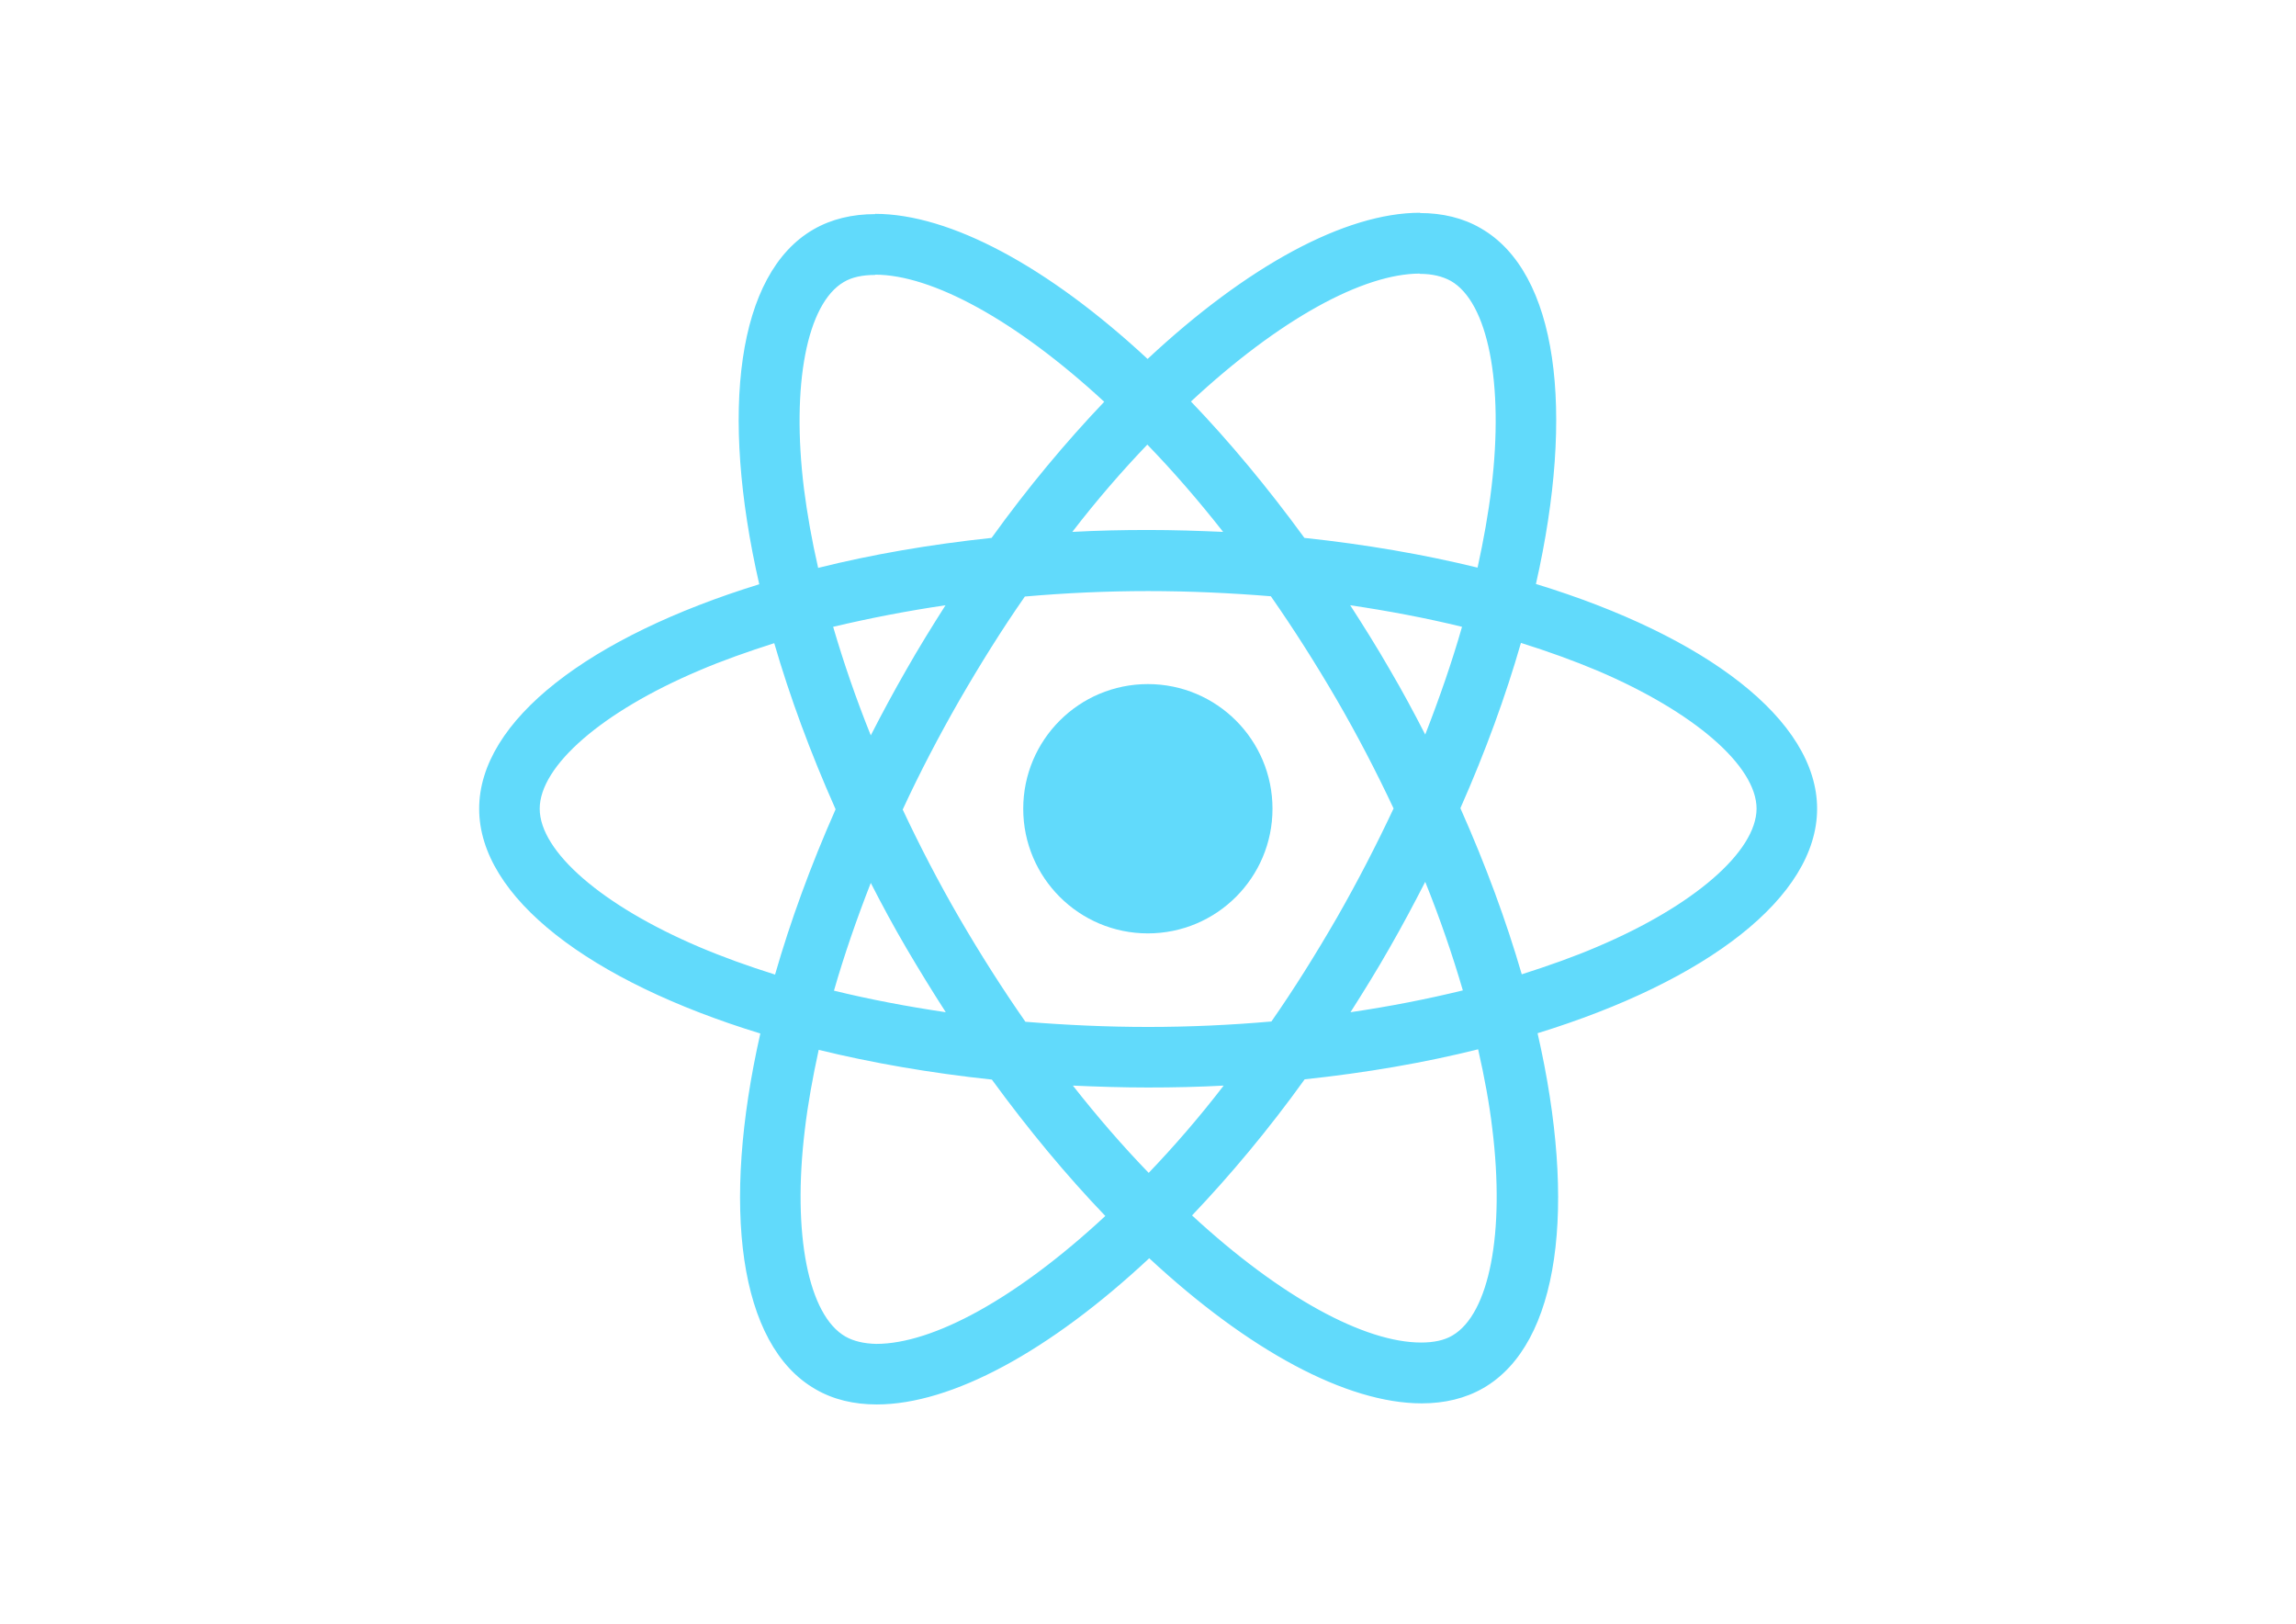
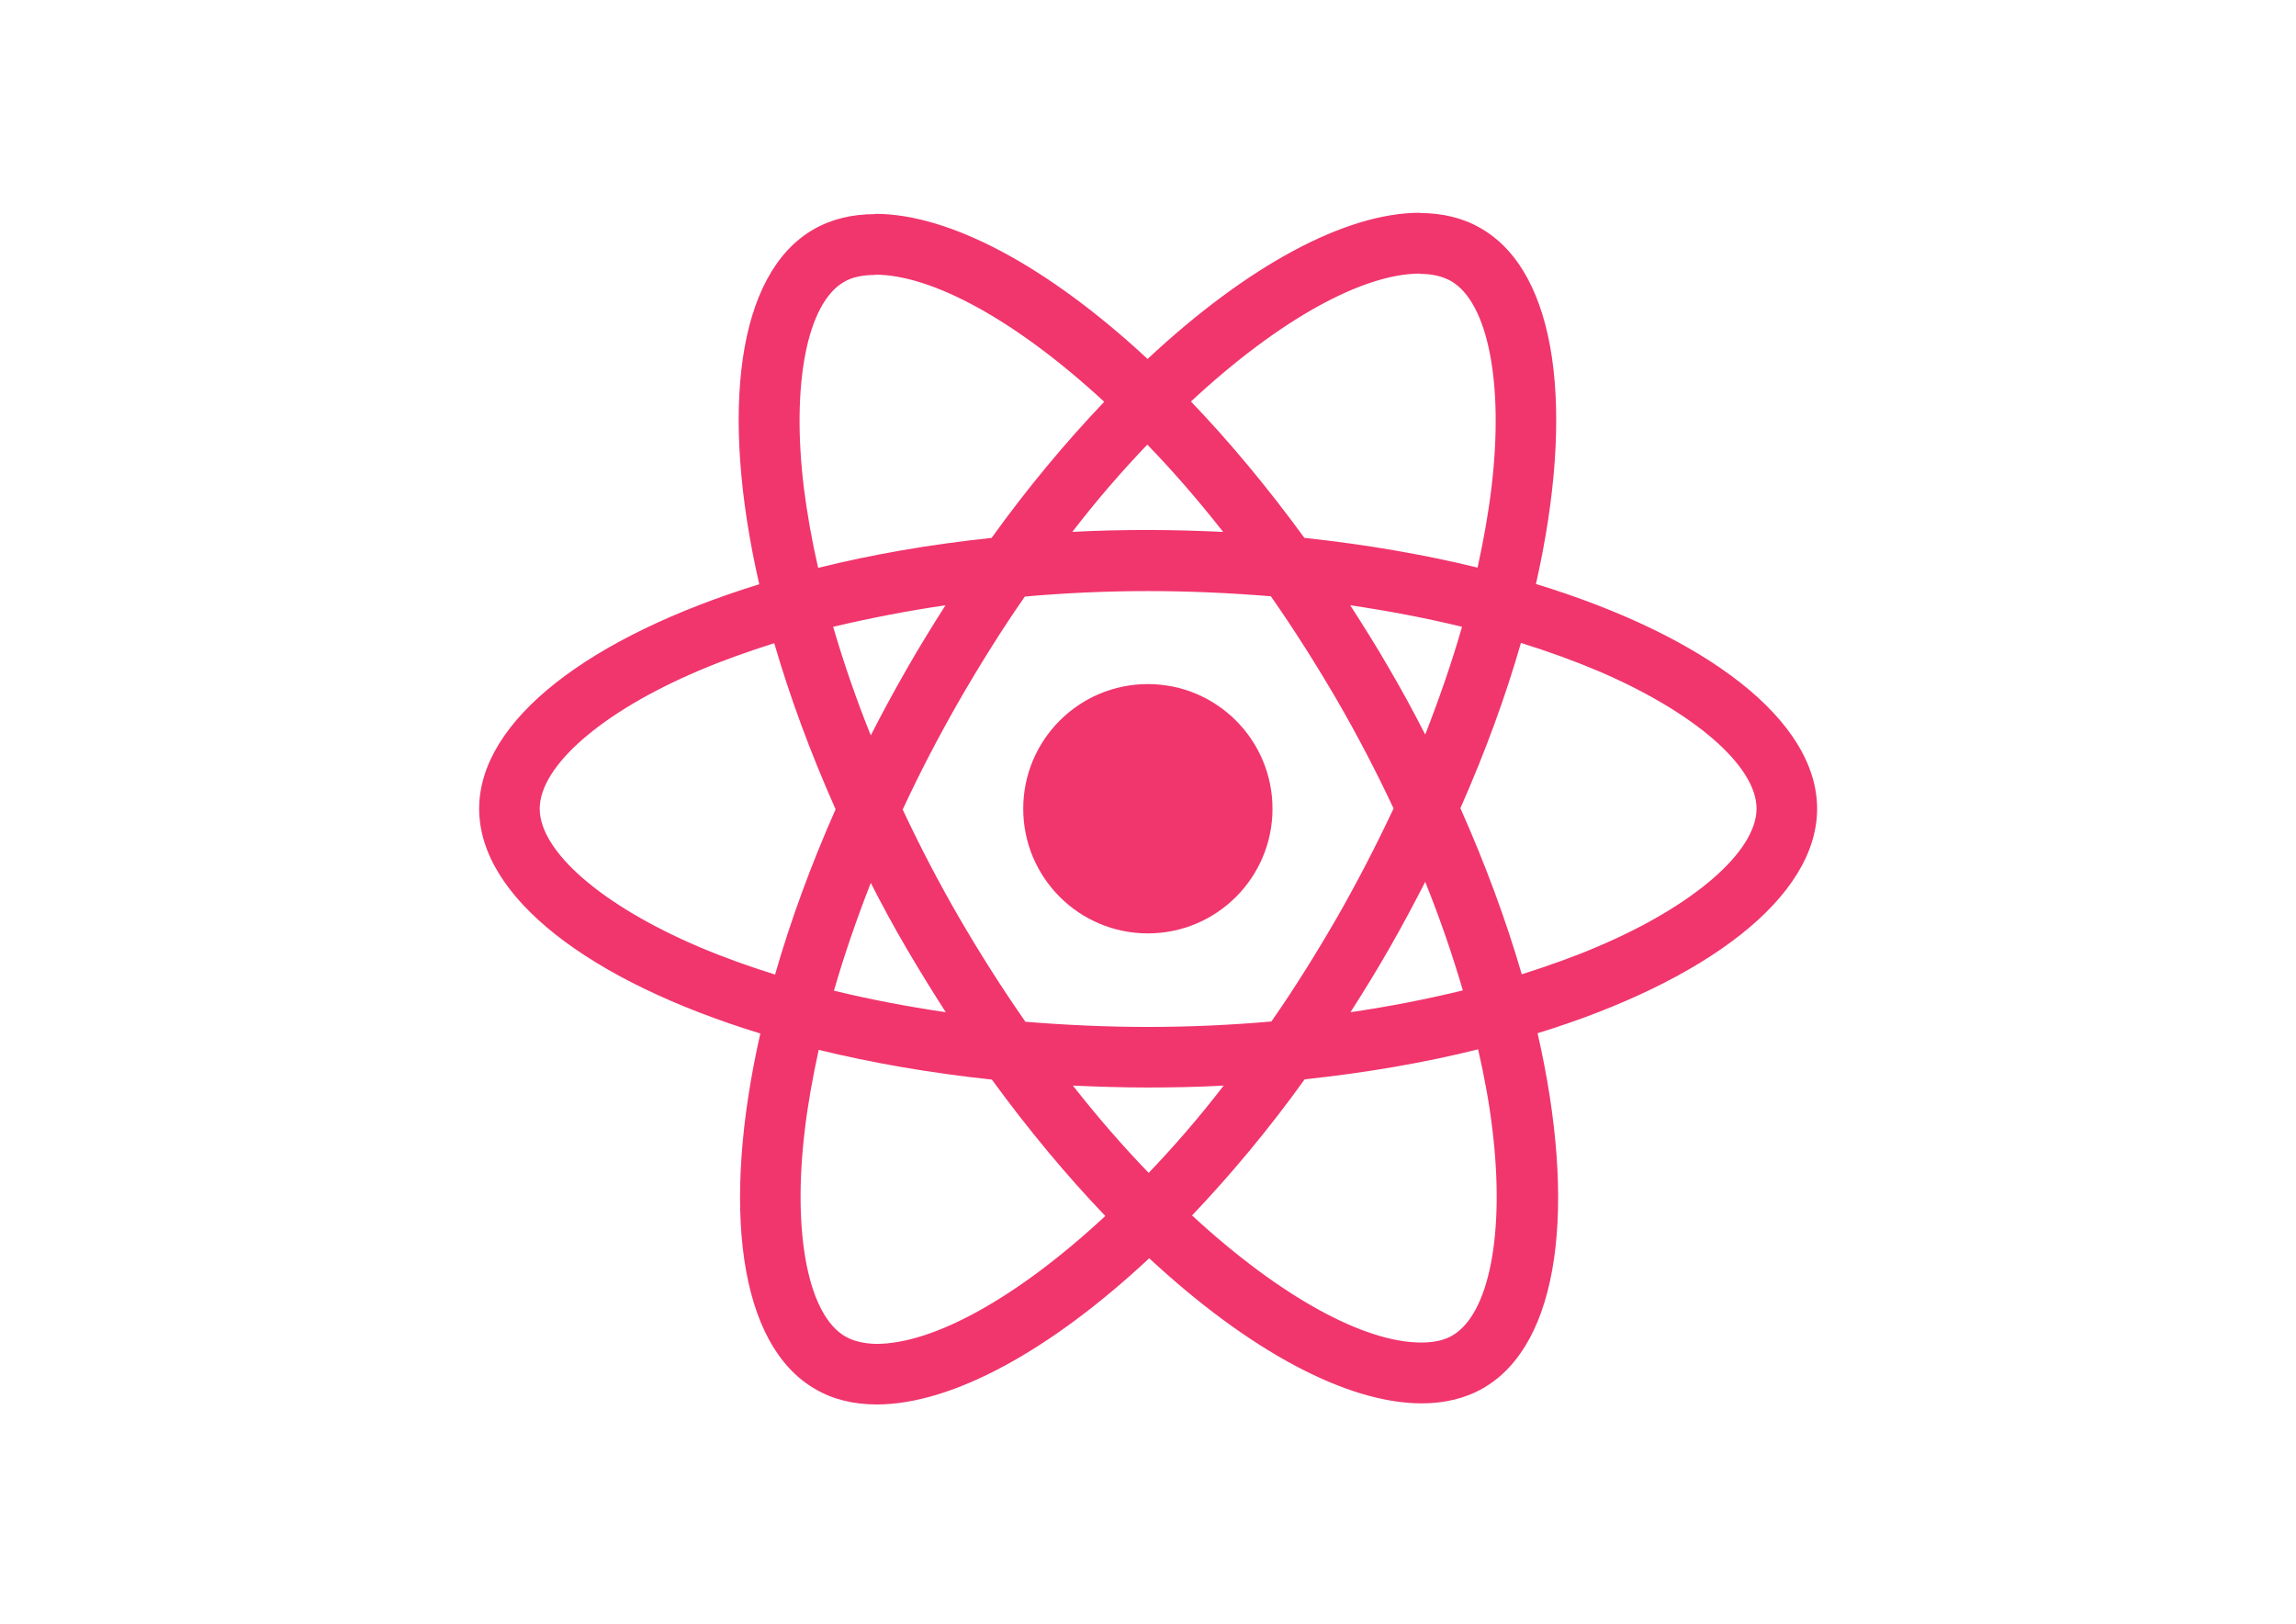
<svg xmlns="http://www.w3.org/2000/svg" viewBox="0 0 841.9 595.3">
-   <g fill="#61DAFB">
+   <g fill="#f1356d">
    <path d="M666.3 296.5c0-32.5-40.7-63.3-103.1-82.4 14.4-63.6 8-114.2-20.2-130.4-6.5-3.8-14.1-5.6-22.4-5.6v22.3c4.6 0 8.3.9 11.4 2.6 13.6 7.8 19.5 37.5 14.9 75.7-1.1 9.4-2.9 19.3-5.1 29.4-19.6-4.8-41-8.5-63.5-10.9-13.5-18.5-27.5-35.3-41.6-50 32.6-30.3 63.2-46.9 84-46.9V78c-27.5 0-63.5 19.6-99.9 53.6-36.4-33.8-72.4-53.2-99.9-53.2v22.3c20.7 0 51.4 16.5 84 46.6-14 14.7-28 31.4-41.3 49.9-22.6 2.4-44 6.1-63.6 11-2.3-10-4-19.7-5.2-29-4.7-38.2 1.1-67.9 14.6-75.8 3-1.8 6.9-2.6 11.5-2.6V78.5c-8.4 0-16 1.8-22.6 5.6-28.1 16.2-34.4 66.7-19.9 130.1-62.2 19.2-102.7 49.9-102.7 82.3 0 32.5 40.7 63.3 103.1 82.4-14.4 63.6-8 114.2 20.2 130.4 6.5 3.8 14.1 5.6 22.5 5.6 27.5 0 63.5-19.6 99.9-53.6 36.4 33.8 72.4 53.2 99.9 53.2 8.4 0 16-1.8 22.6-5.6 28.1-16.2 34.4-66.7 19.9-130.1 62-19.1 102.5-49.9 102.5-82.3zm-130.2-66.7c-3.7 12.9-8.3 26.2-13.5 39.5-4.1-8-8.4-16-13.1-24-4.6-8-9.5-15.8-14.4-23.4 14.2 2.1 27.9 4.7 41 7.9zm-45.8 106.5c-7.8 13.5-15.8 26.3-24.1 38.2-14.9 1.3-30 2-45.2 2-15.1 0-30.2-.7-45-1.9-8.3-11.9-16.4-24.6-24.2-38-7.6-13.1-14.5-26.4-20.8-39.8 6.2-13.4 13.2-26.8 20.7-39.9 7.8-13.5 15.8-26.3 24.1-38.2 14.9-1.3 30-2 45.2-2 15.1 0 30.2.7 45 1.9 8.3 11.9 16.4 24.6 24.2 38 7.6 13.1 14.5 26.4 20.8 39.8-6.3 13.4-13.2 26.8-20.7 39.9zm32.3-13c5.4 13.4 10 26.8 13.8 39.8-13.1 3.2-26.9 5.9-41.2 8 4.9-7.7 9.8-15.6 14.4-23.7 4.6-8 8.9-16.1 13-24.1zM421.2 430c-9.3-9.6-18.6-20.3-27.8-32 9 .4 18.2.7 27.5.7 9.4 0 18.7-.2 27.8-.7-9 11.7-18.3 22.4-27.5 32zm-74.4-58.9c-14.2-2.1-27.9-4.7-41-7.9 3.7-12.9 8.3-26.2 13.5-39.5 4.1 8 8.4 16 13.1 24 4.7 8 9.5 15.8 14.4 23.4zM420.7 163c9.3 9.6 18.6 20.3 27.8 32-9-.4-18.2-.7-27.5-.7-9.4 0-18.7.2-27.8.7 9-11.7 18.3-22.4 27.5-32zm-74 58.9c-4.9 7.7-9.8 15.6-14.4 23.7-4.6 8-8.9 16-13 24-5.4-13.4-10-26.8-13.8-39.8 13.1-3.1 26.9-5.8 41.2-7.9zm-90.5 125.2c-35.4-15.1-58.3-34.9-58.3-50.6 0-15.7 22.9-35.6 58.3-50.6 8.6-3.7 18-7 27.7-10.1 5.7 19.6 13.2 40 22.5 60.9-9.2 20.8-16.6 41.1-22.2 60.6-9.9-3.1-19.3-6.5-28-10.2zM310 490c-13.6-7.8-19.5-37.5-14.9-75.7 1.1-9.4 2.9-19.3 5.1-29.4 19.6 4.8 41 8.5 63.5 10.9 13.5 18.5 27.5 35.3 41.6 50-32.6 30.3-63.2 46.9-84 46.9-4.5-.1-8.3-1-11.3-2.7zm237.2-76.2c4.7 38.2-1.1 67.9-14.6 75.8-3 1.8-6.9 2.6-11.5 2.6-20.7 0-51.4-16.5-84-46.6 14-14.7 28-31.4 41.3-49.9 22.6-2.4 44-6.1 63.6-11 2.3 10.1 4.1 19.8 5.2 29.1zm38.5-66.7c-8.6 3.7-18 7-27.7 10.1-5.7-19.6-13.2-40-22.5-60.9 9.2-20.8 16.6-41.1 22.2-60.6 9.9 3.1 19.3 6.5 28.1 10.2 35.4 15.1 58.3 34.9 58.3 50.6-.1 15.7-23 35.6-58.4 50.6zM320.8 78.4z" />
    <circle cx="420.9" cy="296.5" r="45.7" />
    <path d="M520.5 78.1z" />
  </g>
</svg>
